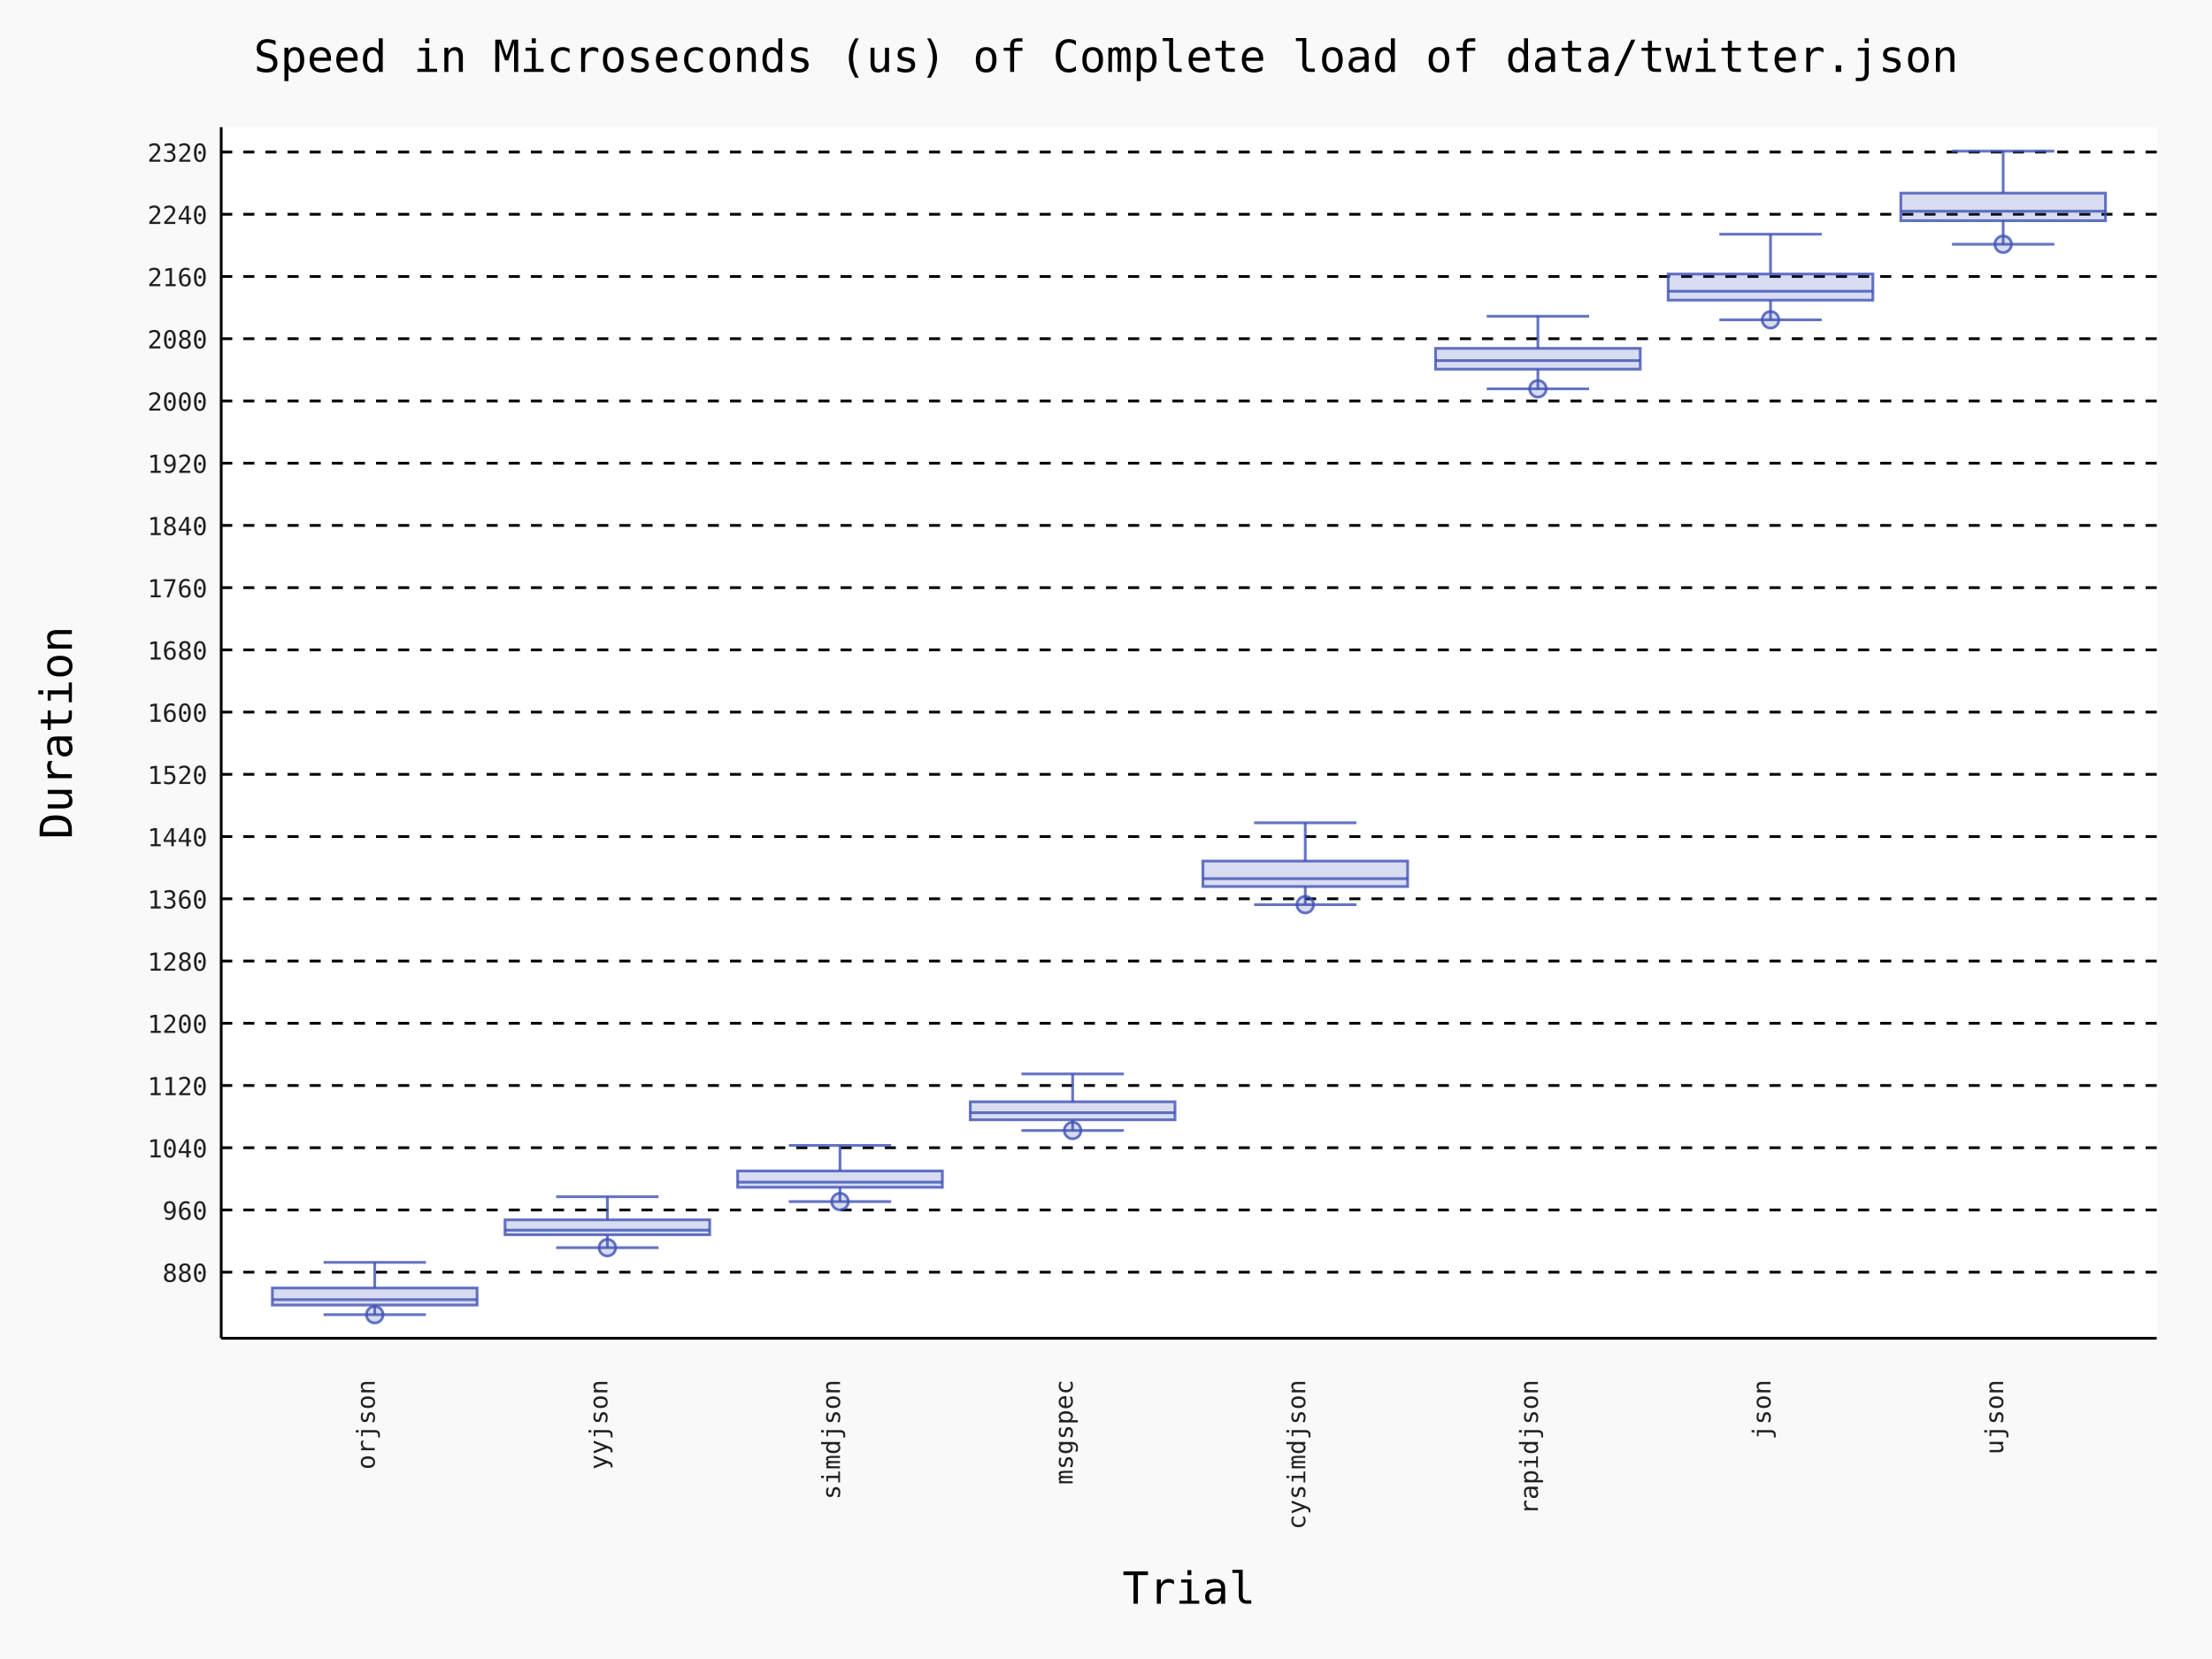
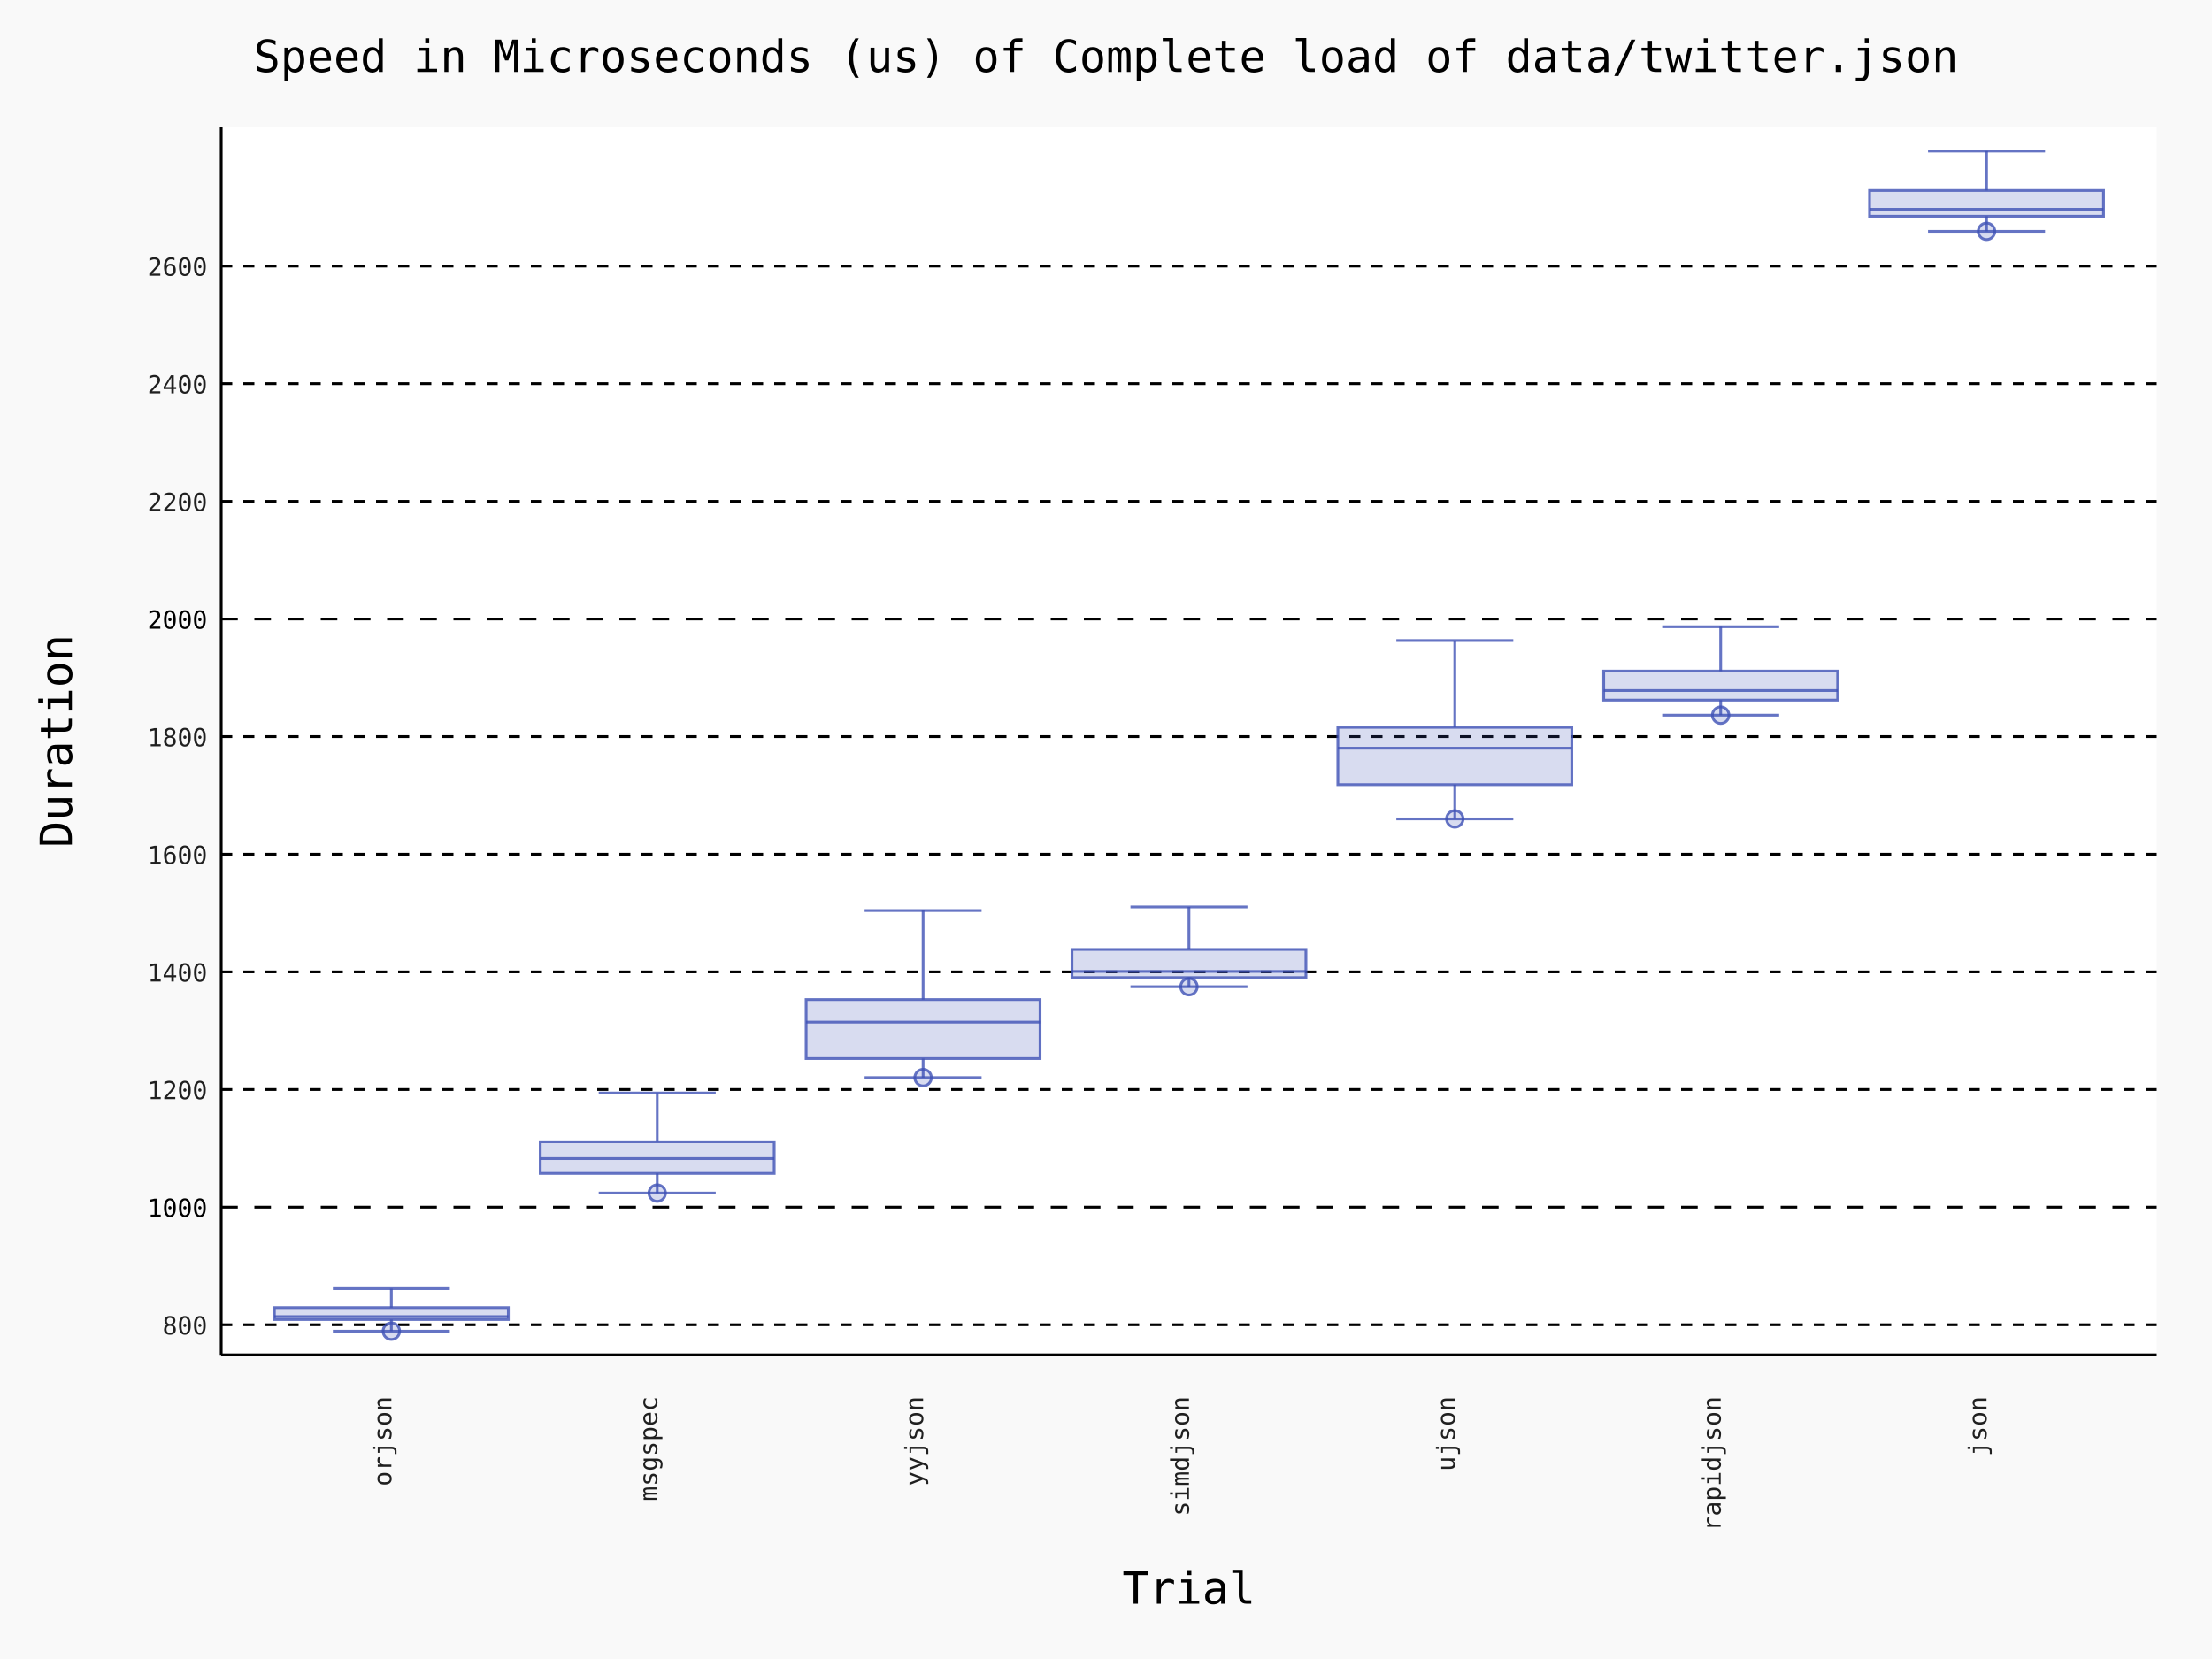
- <svg xmlns="http://www.w3.org/2000/svg" id="chart-d045115f-1fe8-4afd-b5bc-2ce6f8334506" class="pygal-chart" viewBox="0 0 800 600">
+ <svg xmlns="http://www.w3.org/2000/svg" id="chart-a53a237b-8fdd-4b90-a8ea-359e0f346b6c" class="pygal-chart" viewBox="0 0 800 600">
  <defs>
-     <style type="text/css">#chart-d045115f-1fe8-4afd-b5bc-2ce6f8334506{-webkit-user-select:none;-webkit-font-smoothing:antialiased;font-family:Consolas,"Deja Vu Sans Mono","Bitstream Vera Sans Mono","Courier New",monospace}#chart-d045115f-1fe8-4afd-b5bc-2ce6f8334506 .title{font-family:Consolas,"Deja Vu Sans Mono","Bitstream Vera Sans Mono","Courier New",monospace;font-size:16px}#chart-d045115f-1fe8-4afd-b5bc-2ce6f8334506 .legends .legend text{font-family:Consolas,"Deja Vu Sans Mono","Bitstream Vera Sans Mono","Courier New",monospace;font-size:14px}#chart-d045115f-1fe8-4afd-b5bc-2ce6f8334506 .axis text{font-family:Consolas,"Deja Vu Sans Mono","Bitstream Vera Sans Mono","Courier New",monospace;font-size:10px}#chart-d045115f-1fe8-4afd-b5bc-2ce6f8334506 .axis text.major{font-family:Consolas,"Deja Vu Sans Mono","Bitstream Vera Sans Mono","Courier New",monospace;font-size:10px}#chart-d045115f-1fe8-4afd-b5bc-2ce6f8334506 .text-overlay text.value{font-family:Consolas,"Deja Vu Sans Mono","Bitstream Vera Sans Mono","Courier New",monospace;font-size:16px}#chart-d045115f-1fe8-4afd-b5bc-2ce6f8334506 .text-overlay text.label{font-family:Consolas,"Deja Vu Sans Mono","Bitstream Vera Sans Mono","Courier New",monospace;font-size:10px}#chart-d045115f-1fe8-4afd-b5bc-2ce6f8334506 .tooltip{font-family:Consolas,"Deja Vu Sans Mono","Bitstream Vera Sans Mono","Courier New",monospace;font-size:14px}#chart-d045115f-1fe8-4afd-b5bc-2ce6f8334506 text.no_data{font-family:Consolas,"Deja Vu Sans Mono","Bitstream Vera Sans Mono","Courier New",monospace;font-size:64px}
- #chart-d045115f-1fe8-4afd-b5bc-2ce6f8334506{background-color:rgba(249,249,249,1)}#chart-d045115f-1fe8-4afd-b5bc-2ce6f8334506 path,#chart-d045115f-1fe8-4afd-b5bc-2ce6f8334506 line,#chart-d045115f-1fe8-4afd-b5bc-2ce6f8334506 rect,#chart-d045115f-1fe8-4afd-b5bc-2ce6f8334506 circle{-webkit-transition:150ms;-moz-transition:150ms;transition:150ms}#chart-d045115f-1fe8-4afd-b5bc-2ce6f8334506 .graph &gt; .background{fill:rgba(249,249,249,1)}#chart-d045115f-1fe8-4afd-b5bc-2ce6f8334506 .plot &gt; .background{fill:rgba(255,255,255,1)}#chart-d045115f-1fe8-4afd-b5bc-2ce6f8334506 .graph{fill:rgba(0,0,0,.87)}#chart-d045115f-1fe8-4afd-b5bc-2ce6f8334506 text.no_data{fill:rgba(0,0,0,1)}#chart-d045115f-1fe8-4afd-b5bc-2ce6f8334506 .title{fill:rgba(0,0,0,1)}#chart-d045115f-1fe8-4afd-b5bc-2ce6f8334506 .legends .legend text{fill:rgba(0,0,0,.87)}#chart-d045115f-1fe8-4afd-b5bc-2ce6f8334506 .legends .legend:hover text{fill:rgba(0,0,0,1)}#chart-d045115f-1fe8-4afd-b5bc-2ce6f8334506 .axis .line{stroke:rgba(0,0,0,1)}#chart-d045115f-1fe8-4afd-b5bc-2ce6f8334506 .axis .guide.line{stroke:rgba(0,0,0,.54)}#chart-d045115f-1fe8-4afd-b5bc-2ce6f8334506 .axis .major.line{stroke:rgba(0,0,0,.87)}#chart-d045115f-1fe8-4afd-b5bc-2ce6f8334506 .axis text.major{fill:rgba(0,0,0,1)}#chart-d045115f-1fe8-4afd-b5bc-2ce6f8334506 .axis.y .guides:hover .guide.line,#chart-d045115f-1fe8-4afd-b5bc-2ce6f8334506 .line-graph .axis.x .guides:hover .guide.line,#chart-d045115f-1fe8-4afd-b5bc-2ce6f8334506 .stackedline-graph .axis.x .guides:hover .guide.line,#chart-d045115f-1fe8-4afd-b5bc-2ce6f8334506 .xy-graph .axis.x .guides:hover .guide.line{stroke:rgba(0,0,0,1)}#chart-d045115f-1fe8-4afd-b5bc-2ce6f8334506 .axis .guides:hover text{fill:rgba(0,0,0,1)}#chart-d045115f-1fe8-4afd-b5bc-2ce6f8334506 .reactive{fill-opacity:.7;stroke-opacity:.8;stroke-width:1}#chart-d045115f-1fe8-4afd-b5bc-2ce6f8334506 .ci{stroke:rgba(0,0,0,.87)}#chart-d045115f-1fe8-4afd-b5bc-2ce6f8334506 .reactive.active,#chart-d045115f-1fe8-4afd-b5bc-2ce6f8334506 .active .reactive{fill-opacity:.8;stroke-opacity:.9;stroke-width:4}#chart-d045115f-1fe8-4afd-b5bc-2ce6f8334506 .ci .reactive.active{stroke-width:1.5}#chart-d045115f-1fe8-4afd-b5bc-2ce6f8334506 .series text{fill:rgba(0,0,0,1)}#chart-d045115f-1fe8-4afd-b5bc-2ce6f8334506 .tooltip rect{fill:rgba(255,255,255,1);stroke:rgba(0,0,0,1);-webkit-transition:opacity 150ms;-moz-transition:opacity 150ms;transition:opacity 150ms}#chart-d045115f-1fe8-4afd-b5bc-2ce6f8334506 .tooltip .label{fill:rgba(0,0,0,.87)}#chart-d045115f-1fe8-4afd-b5bc-2ce6f8334506 .tooltip .label{fill:rgba(0,0,0,.87)}#chart-d045115f-1fe8-4afd-b5bc-2ce6f8334506 .tooltip .legend{font-size:.8em;fill:rgba(0,0,0,.54)}#chart-d045115f-1fe8-4afd-b5bc-2ce6f8334506 .tooltip .x_label{font-size:.6em;fill:rgba(0,0,0,1)}#chart-d045115f-1fe8-4afd-b5bc-2ce6f8334506 .tooltip .xlink{font-size:.5em;text-decoration:underline}#chart-d045115f-1fe8-4afd-b5bc-2ce6f8334506 .tooltip .value{font-size:1.5em}#chart-d045115f-1fe8-4afd-b5bc-2ce6f8334506 .bound{font-size:.5em}#chart-d045115f-1fe8-4afd-b5bc-2ce6f8334506 .max-value{font-size:.75em;fill:rgba(0,0,0,.54)}#chart-d045115f-1fe8-4afd-b5bc-2ce6f8334506 .map-element{fill:rgba(255,255,255,1);stroke:rgba(0,0,0,.54) !important}#chart-d045115f-1fe8-4afd-b5bc-2ce6f8334506 .map-element .reactive{fill-opacity:inherit;stroke-opacity:inherit}#chart-d045115f-1fe8-4afd-b5bc-2ce6f8334506 .color-0,#chart-d045115f-1fe8-4afd-b5bc-2ce6f8334506 .color-0 a:visited{stroke:#3F51B5;fill:#3F51B5}#chart-d045115f-1fe8-4afd-b5bc-2ce6f8334506 .color-1,#chart-d045115f-1fe8-4afd-b5bc-2ce6f8334506 .color-1 a:visited{stroke:#3F51B5;fill:#3F51B5}#chart-d045115f-1fe8-4afd-b5bc-2ce6f8334506 .color-2,#chart-d045115f-1fe8-4afd-b5bc-2ce6f8334506 .color-2 a:visited{stroke:#3F51B5;fill:#3F51B5}#chart-d045115f-1fe8-4afd-b5bc-2ce6f8334506 .color-3,#chart-d045115f-1fe8-4afd-b5bc-2ce6f8334506 .color-3 a:visited{stroke:#3F51B5;fill:#3F51B5}#chart-d045115f-1fe8-4afd-b5bc-2ce6f8334506 .color-4,#chart-d045115f-1fe8-4afd-b5bc-2ce6f8334506 .color-4 a:visited{stroke:#3F51B5;fill:#3F51B5}#chart-d045115f-1fe8-4afd-b5bc-2ce6f8334506 .color-5,#chart-d045115f-1fe8-4afd-b5bc-2ce6f8334506 .color-5 a:visited{stroke:#3F51B5;fill:#3F51B5}#chart-d045115f-1fe8-4afd-b5bc-2ce6f8334506 .color-6,#chart-d045115f-1fe8-4afd-b5bc-2ce6f8334506 .color-6 a:visited{stroke:#3F51B5;fill:#3F51B5}#chart-d045115f-1fe8-4afd-b5bc-2ce6f8334506 .color-7,#chart-d045115f-1fe8-4afd-b5bc-2ce6f8334506 .color-7 a:visited{stroke:#3F51B5;fill:#3F51B5}#chart-d045115f-1fe8-4afd-b5bc-2ce6f8334506 .text-overlay .color-0 text{fill:black}#chart-d045115f-1fe8-4afd-b5bc-2ce6f8334506 .text-overlay .color-1 text{fill:black}#chart-d045115f-1fe8-4afd-b5bc-2ce6f8334506 .text-overlay .color-2 text{fill:black}#chart-d045115f-1fe8-4afd-b5bc-2ce6f8334506 .text-overlay .color-3 text{fill:black}#chart-d045115f-1fe8-4afd-b5bc-2ce6f8334506 .text-overlay .color-4 text{fill:black}#chart-d045115f-1fe8-4afd-b5bc-2ce6f8334506 .text-overlay .color-5 text{fill:black}#chart-d045115f-1fe8-4afd-b5bc-2ce6f8334506 .text-overlay .color-6 text{fill:black}#chart-d045115f-1fe8-4afd-b5bc-2ce6f8334506 .text-overlay .color-7 text{fill:black}
- #chart-d045115f-1fe8-4afd-b5bc-2ce6f8334506 text.no_data{text-anchor:middle}#chart-d045115f-1fe8-4afd-b5bc-2ce6f8334506 .guide.line{fill:none}#chart-d045115f-1fe8-4afd-b5bc-2ce6f8334506 .centered{text-anchor:middle}#chart-d045115f-1fe8-4afd-b5bc-2ce6f8334506 .title{text-anchor:middle}#chart-d045115f-1fe8-4afd-b5bc-2ce6f8334506 .legends .legend text{fill-opacity:1}#chart-d045115f-1fe8-4afd-b5bc-2ce6f8334506 .axis.x text{text-anchor:middle}#chart-d045115f-1fe8-4afd-b5bc-2ce6f8334506 .axis.x:not(.web) text[transform]{text-anchor:start}#chart-d045115f-1fe8-4afd-b5bc-2ce6f8334506 .axis.x:not(.web) text[transform].backwards{text-anchor:end}#chart-d045115f-1fe8-4afd-b5bc-2ce6f8334506 .axis.y text{text-anchor:end}#chart-d045115f-1fe8-4afd-b5bc-2ce6f8334506 .axis.y text[transform].backwards{text-anchor:start}#chart-d045115f-1fe8-4afd-b5bc-2ce6f8334506 .axis.y2 text{text-anchor:start}#chart-d045115f-1fe8-4afd-b5bc-2ce6f8334506 .axis.y2 text[transform].backwards{text-anchor:end}#chart-d045115f-1fe8-4afd-b5bc-2ce6f8334506 .axis .guide.line{stroke-dasharray:4,4;stroke:black}#chart-d045115f-1fe8-4afd-b5bc-2ce6f8334506 .axis .major.guide.line{stroke-dasharray:6,6;stroke:black}#chart-d045115f-1fe8-4afd-b5bc-2ce6f8334506 .horizontal .axis.y .guide.line,#chart-d045115f-1fe8-4afd-b5bc-2ce6f8334506 .horizontal .axis.y2 .guide.line,#chart-d045115f-1fe8-4afd-b5bc-2ce6f8334506 .vertical .axis.x .guide.line{opacity:0}#chart-d045115f-1fe8-4afd-b5bc-2ce6f8334506 .horizontal .axis.always_show .guide.line,#chart-d045115f-1fe8-4afd-b5bc-2ce6f8334506 .vertical .axis.always_show .guide.line{opacity:1 !important}#chart-d045115f-1fe8-4afd-b5bc-2ce6f8334506 .axis.y .guides:hover .guide.line,#chart-d045115f-1fe8-4afd-b5bc-2ce6f8334506 .axis.y2 .guides:hover .guide.line,#chart-d045115f-1fe8-4afd-b5bc-2ce6f8334506 .axis.x .guides:hover .guide.line{opacity:1}#chart-d045115f-1fe8-4afd-b5bc-2ce6f8334506 .axis .guides:hover text{opacity:1}#chart-d045115f-1fe8-4afd-b5bc-2ce6f8334506 .nofill{fill:none}#chart-d045115f-1fe8-4afd-b5bc-2ce6f8334506 .subtle-fill{fill-opacity:.2}#chart-d045115f-1fe8-4afd-b5bc-2ce6f8334506 .dot{stroke-width:1px;fill-opacity:1;stroke-opacity:1}#chart-d045115f-1fe8-4afd-b5bc-2ce6f8334506 .dot.active{stroke-width:5px}#chart-d045115f-1fe8-4afd-b5bc-2ce6f8334506 .dot.negative{fill:transparent}#chart-d045115f-1fe8-4afd-b5bc-2ce6f8334506 text,#chart-d045115f-1fe8-4afd-b5bc-2ce6f8334506 tspan{stroke:none !important}#chart-d045115f-1fe8-4afd-b5bc-2ce6f8334506 .series text.active{opacity:1}#chart-d045115f-1fe8-4afd-b5bc-2ce6f8334506 .tooltip rect{fill-opacity:.95;stroke-width:.5}#chart-d045115f-1fe8-4afd-b5bc-2ce6f8334506 .tooltip text{fill-opacity:1}#chart-d045115f-1fe8-4afd-b5bc-2ce6f8334506 .showable{visibility:hidden}#chart-d045115f-1fe8-4afd-b5bc-2ce6f8334506 .showable.shown{visibility:visible}#chart-d045115f-1fe8-4afd-b5bc-2ce6f8334506 .gauge-background{fill:rgba(229,229,229,1);stroke:none}#chart-d045115f-1fe8-4afd-b5bc-2ce6f8334506 .bg-lines{stroke:rgba(249,249,249,1);stroke-width:2px}
+     <style type="text/css">#chart-a53a237b-8fdd-4b90-a8ea-359e0f346b6c{-webkit-user-select:none;-webkit-font-smoothing:antialiased;font-family:Consolas,"Deja Vu Sans Mono","Bitstream Vera Sans Mono","Courier New",monospace}#chart-a53a237b-8fdd-4b90-a8ea-359e0f346b6c .title{font-family:Consolas,"Deja Vu Sans Mono","Bitstream Vera Sans Mono","Courier New",monospace;font-size:16px}#chart-a53a237b-8fdd-4b90-a8ea-359e0f346b6c .legends .legend text{font-family:Consolas,"Deja Vu Sans Mono","Bitstream Vera Sans Mono","Courier New",monospace;font-size:14px}#chart-a53a237b-8fdd-4b90-a8ea-359e0f346b6c .axis text{font-family:Consolas,"Deja Vu Sans Mono","Bitstream Vera Sans Mono","Courier New",monospace;font-size:10px}#chart-a53a237b-8fdd-4b90-a8ea-359e0f346b6c .axis text.major{font-family:Consolas,"Deja Vu Sans Mono","Bitstream Vera Sans Mono","Courier New",monospace;font-size:10px}#chart-a53a237b-8fdd-4b90-a8ea-359e0f346b6c .text-overlay text.value{font-family:Consolas,"Deja Vu Sans Mono","Bitstream Vera Sans Mono","Courier New",monospace;font-size:16px}#chart-a53a237b-8fdd-4b90-a8ea-359e0f346b6c .text-overlay text.label{font-family:Consolas,"Deja Vu Sans Mono","Bitstream Vera Sans Mono","Courier New",monospace;font-size:10px}#chart-a53a237b-8fdd-4b90-a8ea-359e0f346b6c .tooltip{font-family:Consolas,"Deja Vu Sans Mono","Bitstream Vera Sans Mono","Courier New",monospace;font-size:14px}#chart-a53a237b-8fdd-4b90-a8ea-359e0f346b6c text.no_data{font-family:Consolas,"Deja Vu Sans Mono","Bitstream Vera Sans Mono","Courier New",monospace;font-size:64px}
+ #chart-a53a237b-8fdd-4b90-a8ea-359e0f346b6c{background-color:rgba(249,249,249,1)}#chart-a53a237b-8fdd-4b90-a8ea-359e0f346b6c path,#chart-a53a237b-8fdd-4b90-a8ea-359e0f346b6c line,#chart-a53a237b-8fdd-4b90-a8ea-359e0f346b6c rect,#chart-a53a237b-8fdd-4b90-a8ea-359e0f346b6c circle{-webkit-transition:150ms;-moz-transition:150ms;transition:150ms}#chart-a53a237b-8fdd-4b90-a8ea-359e0f346b6c .graph &gt; .background{fill:rgba(249,249,249,1)}#chart-a53a237b-8fdd-4b90-a8ea-359e0f346b6c .plot &gt; .background{fill:rgba(255,255,255,1)}#chart-a53a237b-8fdd-4b90-a8ea-359e0f346b6c .graph{fill:rgba(0,0,0,.87)}#chart-a53a237b-8fdd-4b90-a8ea-359e0f346b6c text.no_data{fill:rgba(0,0,0,1)}#chart-a53a237b-8fdd-4b90-a8ea-359e0f346b6c .title{fill:rgba(0,0,0,1)}#chart-a53a237b-8fdd-4b90-a8ea-359e0f346b6c .legends .legend text{fill:rgba(0,0,0,.87)}#chart-a53a237b-8fdd-4b90-a8ea-359e0f346b6c .legends .legend:hover text{fill:rgba(0,0,0,1)}#chart-a53a237b-8fdd-4b90-a8ea-359e0f346b6c .axis .line{stroke:rgba(0,0,0,1)}#chart-a53a237b-8fdd-4b90-a8ea-359e0f346b6c .axis .guide.line{stroke:rgba(0,0,0,.54)}#chart-a53a237b-8fdd-4b90-a8ea-359e0f346b6c .axis .major.line{stroke:rgba(0,0,0,.87)}#chart-a53a237b-8fdd-4b90-a8ea-359e0f346b6c .axis text.major{fill:rgba(0,0,0,1)}#chart-a53a237b-8fdd-4b90-a8ea-359e0f346b6c .axis.y .guides:hover .guide.line,#chart-a53a237b-8fdd-4b90-a8ea-359e0f346b6c .line-graph .axis.x .guides:hover .guide.line,#chart-a53a237b-8fdd-4b90-a8ea-359e0f346b6c .stackedline-graph .axis.x .guides:hover .guide.line,#chart-a53a237b-8fdd-4b90-a8ea-359e0f346b6c .xy-graph .axis.x .guides:hover .guide.line{stroke:rgba(0,0,0,1)}#chart-a53a237b-8fdd-4b90-a8ea-359e0f346b6c .axis .guides:hover text{fill:rgba(0,0,0,1)}#chart-a53a237b-8fdd-4b90-a8ea-359e0f346b6c .reactive{fill-opacity:.7;stroke-opacity:.8;stroke-width:1}#chart-a53a237b-8fdd-4b90-a8ea-359e0f346b6c .ci{stroke:rgba(0,0,0,.87)}#chart-a53a237b-8fdd-4b90-a8ea-359e0f346b6c .reactive.active,#chart-a53a237b-8fdd-4b90-a8ea-359e0f346b6c .active .reactive{fill-opacity:.8;stroke-opacity:.9;stroke-width:4}#chart-a53a237b-8fdd-4b90-a8ea-359e0f346b6c .ci .reactive.active{stroke-width:1.5}#chart-a53a237b-8fdd-4b90-a8ea-359e0f346b6c .series text{fill:rgba(0,0,0,1)}#chart-a53a237b-8fdd-4b90-a8ea-359e0f346b6c .tooltip rect{fill:rgba(255,255,255,1);stroke:rgba(0,0,0,1);-webkit-transition:opacity 150ms;-moz-transition:opacity 150ms;transition:opacity 150ms}#chart-a53a237b-8fdd-4b90-a8ea-359e0f346b6c .tooltip .label{fill:rgba(0,0,0,.87)}#chart-a53a237b-8fdd-4b90-a8ea-359e0f346b6c .tooltip .label{fill:rgba(0,0,0,.87)}#chart-a53a237b-8fdd-4b90-a8ea-359e0f346b6c .tooltip .legend{font-size:.8em;fill:rgba(0,0,0,.54)}#chart-a53a237b-8fdd-4b90-a8ea-359e0f346b6c .tooltip .x_label{font-size:.6em;fill:rgba(0,0,0,1)}#chart-a53a237b-8fdd-4b90-a8ea-359e0f346b6c .tooltip .xlink{font-size:.5em;text-decoration:underline}#chart-a53a237b-8fdd-4b90-a8ea-359e0f346b6c .tooltip .value{font-size:1.5em}#chart-a53a237b-8fdd-4b90-a8ea-359e0f346b6c .bound{font-size:.5em}#chart-a53a237b-8fdd-4b90-a8ea-359e0f346b6c .max-value{font-size:.75em;fill:rgba(0,0,0,.54)}#chart-a53a237b-8fdd-4b90-a8ea-359e0f346b6c .map-element{fill:rgba(255,255,255,1);stroke:rgba(0,0,0,.54) !important}#chart-a53a237b-8fdd-4b90-a8ea-359e0f346b6c .map-element .reactive{fill-opacity:inherit;stroke-opacity:inherit}#chart-a53a237b-8fdd-4b90-a8ea-359e0f346b6c .color-0,#chart-a53a237b-8fdd-4b90-a8ea-359e0f346b6c .color-0 a:visited{stroke:#3F51B5;fill:#3F51B5}#chart-a53a237b-8fdd-4b90-a8ea-359e0f346b6c .color-1,#chart-a53a237b-8fdd-4b90-a8ea-359e0f346b6c .color-1 a:visited{stroke:#3F51B5;fill:#3F51B5}#chart-a53a237b-8fdd-4b90-a8ea-359e0f346b6c .color-2,#chart-a53a237b-8fdd-4b90-a8ea-359e0f346b6c .color-2 a:visited{stroke:#3F51B5;fill:#3F51B5}#chart-a53a237b-8fdd-4b90-a8ea-359e0f346b6c .color-3,#chart-a53a237b-8fdd-4b90-a8ea-359e0f346b6c .color-3 a:visited{stroke:#3F51B5;fill:#3F51B5}#chart-a53a237b-8fdd-4b90-a8ea-359e0f346b6c .color-4,#chart-a53a237b-8fdd-4b90-a8ea-359e0f346b6c .color-4 a:visited{stroke:#3F51B5;fill:#3F51B5}#chart-a53a237b-8fdd-4b90-a8ea-359e0f346b6c .color-5,#chart-a53a237b-8fdd-4b90-a8ea-359e0f346b6c .color-5 a:visited{stroke:#3F51B5;fill:#3F51B5}#chart-a53a237b-8fdd-4b90-a8ea-359e0f346b6c .color-6,#chart-a53a237b-8fdd-4b90-a8ea-359e0f346b6c .color-6 a:visited{stroke:#3F51B5;fill:#3F51B5}#chart-a53a237b-8fdd-4b90-a8ea-359e0f346b6c .text-overlay .color-0 text{fill:black}#chart-a53a237b-8fdd-4b90-a8ea-359e0f346b6c .text-overlay .color-1 text{fill:black}#chart-a53a237b-8fdd-4b90-a8ea-359e0f346b6c .text-overlay .color-2 text{fill:black}#chart-a53a237b-8fdd-4b90-a8ea-359e0f346b6c .text-overlay .color-3 text{fill:black}#chart-a53a237b-8fdd-4b90-a8ea-359e0f346b6c .text-overlay .color-4 text{fill:black}#chart-a53a237b-8fdd-4b90-a8ea-359e0f346b6c .text-overlay .color-5 text{fill:black}#chart-a53a237b-8fdd-4b90-a8ea-359e0f346b6c .text-overlay .color-6 text{fill:black}
+ #chart-a53a237b-8fdd-4b90-a8ea-359e0f346b6c text.no_data{text-anchor:middle}#chart-a53a237b-8fdd-4b90-a8ea-359e0f346b6c .guide.line{fill:none}#chart-a53a237b-8fdd-4b90-a8ea-359e0f346b6c .centered{text-anchor:middle}#chart-a53a237b-8fdd-4b90-a8ea-359e0f346b6c .title{text-anchor:middle}#chart-a53a237b-8fdd-4b90-a8ea-359e0f346b6c .legends .legend text{fill-opacity:1}#chart-a53a237b-8fdd-4b90-a8ea-359e0f346b6c .axis.x text{text-anchor:middle}#chart-a53a237b-8fdd-4b90-a8ea-359e0f346b6c .axis.x:not(.web) text[transform]{text-anchor:start}#chart-a53a237b-8fdd-4b90-a8ea-359e0f346b6c .axis.x:not(.web) text[transform].backwards{text-anchor:end}#chart-a53a237b-8fdd-4b90-a8ea-359e0f346b6c .axis.y text{text-anchor:end}#chart-a53a237b-8fdd-4b90-a8ea-359e0f346b6c .axis.y text[transform].backwards{text-anchor:start}#chart-a53a237b-8fdd-4b90-a8ea-359e0f346b6c .axis.y2 text{text-anchor:start}#chart-a53a237b-8fdd-4b90-a8ea-359e0f346b6c .axis.y2 text[transform].backwards{text-anchor:end}#chart-a53a237b-8fdd-4b90-a8ea-359e0f346b6c .axis .guide.line{stroke-dasharray:4,4;stroke:black}#chart-a53a237b-8fdd-4b90-a8ea-359e0f346b6c .axis .major.guide.line{stroke-dasharray:6,6;stroke:black}#chart-a53a237b-8fdd-4b90-a8ea-359e0f346b6c .horizontal .axis.y .guide.line,#chart-a53a237b-8fdd-4b90-a8ea-359e0f346b6c .horizontal .axis.y2 .guide.line,#chart-a53a237b-8fdd-4b90-a8ea-359e0f346b6c .vertical .axis.x .guide.line{opacity:0}#chart-a53a237b-8fdd-4b90-a8ea-359e0f346b6c .horizontal .axis.always_show .guide.line,#chart-a53a237b-8fdd-4b90-a8ea-359e0f346b6c .vertical .axis.always_show .guide.line{opacity:1 !important}#chart-a53a237b-8fdd-4b90-a8ea-359e0f346b6c .axis.y .guides:hover .guide.line,#chart-a53a237b-8fdd-4b90-a8ea-359e0f346b6c .axis.y2 .guides:hover .guide.line,#chart-a53a237b-8fdd-4b90-a8ea-359e0f346b6c .axis.x .guides:hover .guide.line{opacity:1}#chart-a53a237b-8fdd-4b90-a8ea-359e0f346b6c .axis .guides:hover text{opacity:1}#chart-a53a237b-8fdd-4b90-a8ea-359e0f346b6c .nofill{fill:none}#chart-a53a237b-8fdd-4b90-a8ea-359e0f346b6c .subtle-fill{fill-opacity:.2}#chart-a53a237b-8fdd-4b90-a8ea-359e0f346b6c .dot{stroke-width:1px;fill-opacity:1;stroke-opacity:1}#chart-a53a237b-8fdd-4b90-a8ea-359e0f346b6c .dot.active{stroke-width:5px}#chart-a53a237b-8fdd-4b90-a8ea-359e0f346b6c .dot.negative{fill:transparent}#chart-a53a237b-8fdd-4b90-a8ea-359e0f346b6c text,#chart-a53a237b-8fdd-4b90-a8ea-359e0f346b6c tspan{stroke:none !important}#chart-a53a237b-8fdd-4b90-a8ea-359e0f346b6c .series text.active{opacity:1}#chart-a53a237b-8fdd-4b90-a8ea-359e0f346b6c .tooltip rect{fill-opacity:.95;stroke-width:.5}#chart-a53a237b-8fdd-4b90-a8ea-359e0f346b6c .tooltip text{fill-opacity:1}#chart-a53a237b-8fdd-4b90-a8ea-359e0f346b6c .showable{visibility:hidden}#chart-a53a237b-8fdd-4b90-a8ea-359e0f346b6c .showable.shown{visibility:visible}#chart-a53a237b-8fdd-4b90-a8ea-359e0f346b6c .gauge-background{fill:rgba(229,229,229,1);stroke:none}#chart-a53a237b-8fdd-4b90-a8ea-359e0f346b6c .bg-lines{stroke:rgba(249,249,249,1);stroke-width:2px}
.tooltip .value{font-size:1em !important}.axis text{font-size:9px !important}</style>
  </defs>
  <g class="graph custombox-graph vertical">
    <rect x="0" y="0" width="800" height="600" class="background" />
    <g transform="translate(80, 46)" class="plot">
-       <rect x="0" y="0" width="700.0" height="438.0" class="background" />
+       <rect x="0" y="0" width="700.0" height="444.0" class="background" />
      <g class="axis y always_show">
-         <path d="M0 438 h700" class="line" />
-         <g class="guides">
-           <path d="M0 414.104 h700" class="guide line" />
-           <text x="-5" y="417.604" class="">880</text>
-         </g>
-         <g class="guides">
-           <path d="M0 391.597 h700" class="guide line" />
-           <text x="-5" y="395.097" class="">960</text>
-         </g>
-         <g class="guides">
-           <path d="M0 369.091 h700" class="guide line" />
-           <text x="-5" y="372.591" class="">1040</text>
-         </g>
-         <g class="guides">
-           <path d="M0 346.584 h700" class="guide line" />
-           <text x="-5" y="350.084" class="">1120</text>
-         </g>
-         <g class="guides">
-           <path d="M0 324.077 h700" class="guide line" />
-           <text x="-5" y="327.577" class="">1200</text>
-         </g>
-         <g class="guides">
-           <path d="M0 301.571 h700" class="guide line" />
-           <text x="-5" y="305.071" class="">1280</text>
-         </g>
-         <g class="guides">
-           <path d="M0 279.064 h700" class="guide line" />
-           <text x="-5" y="282.564" class="">1360</text>
-         </g>
-         <g class="guides">
-           <path d="M0 256.558 h700" class="guide line" />
-           <text x="-5" y="260.058" class="">1440</text>
-         </g>
-         <g class="guides">
-           <path d="M0 234.051 h700" class="guide line" />
-           <text x="-5" y="237.551" class="">1520</text>
-         </g>
-         <g class="guides">
-           <path d="M0 211.545 h700" class="guide line" />
-           <text x="-5" y="215.045" class="">1600</text>
-         </g>
-         <g class="guides">
-           <path d="M0 189.038 h700" class="guide line" />
-           <text x="-5" y="192.538" class="">1680</text>
-         </g>
-         <g class="guides">
-           <path d="M0 166.532 h700" class="guide line" />
-           <text x="-5" y="170.032" class="">1760</text>
-         </g>
-         <g class="guides">
-           <path d="M0 144.025 h700" class="guide line" />
-           <text x="-5" y="147.525" class="">1840</text>
-         </g>
-         <g class="guides">
-           <path d="M0 121.518 h700" class="guide line" />
-           <text x="-5" y="125.018" class="">1920</text>
-         </g>
-         <g class="guides">
-           <path d="M0 99.012 h700" class="guide line" />
-           <text x="-5" y="102.512" class="">2000</text>
-         </g>
-         <g class="guides">
-           <path d="M0 76.505 h700" class="guide line" />
-           <text x="-5" y="80.005" class="">2080</text>
-         </g>
-         <g class="guides">
-           <path d="M0 53.999 h700" class="guide line" />
-           <text x="-5" y="57.499" class="">2160</text>
-         </g>
-         <g class="guides">
-           <path d="M0 31.492 h700" class="guide line" />
-           <text x="-5" y="34.992" class="">2240</text>
-         </g>
-         <g class="guides">
-           <path d="M0 8.986 h700" class="guide line" />
-           <text x="-5" y="12.486" class="">2320</text>
+         <path d="M0 444 h700" class="line" />
+         <g class="guides">
+           <path d="M0 433.122 h700" class="guide line" />
+           <text x="-5" y="436.622" class="">800</text>
+         </g>
+         <g class="guides">
+           <path d="M0 390.578 h700" class="major guide line" />
+           <text x="-5" y="394.078" class="major">1000</text>
+         </g>
+         <g class="guides">
+           <path d="M0 348.035 h700" class="guide line" />
+           <text x="-5" y="351.535" class="">1200</text>
+         </g>
+         <g class="guides">
+           <path d="M0 305.491 h700" class="guide line" />
+           <text x="-5" y="308.991" class="">1400</text>
+         </g>
+         <g class="guides">
+           <path d="M0 262.948 h700" class="guide line" />
+           <text x="-5" y="266.448" class="">1600</text>
+         </g>
+         <g class="guides">
+           <path d="M0 220.405 h700" class="guide line" />
+           <text x="-5" y="223.905" class="">1800</text>
+         </g>
+         <g class="guides">
+           <path d="M0 177.861 h700" class="major guide line" />
+           <text x="-5" y="181.361" class="major">2000</text>
+         </g>
+         <g class="guides">
+           <path d="M0 135.318 h700" class="guide line" />
+           <text x="-5" y="138.818" class="">2200</text>
+         </g>
+         <g class="guides">
+           <path d="M0 92.774 h700" class="guide line" />
+           <text x="-5" y="96.274" class="">2400</text>
+         </g>
+         <g class="guides">
+           <path d="M0 50.231 h700" class="guide line" />
+           <text x="-5" y="53.731" class="">2600</text>
        </g>
      </g>
      <g class="axis x">
-         <path d="M0 0 v438" class="line" />
-         <g class="guides">
-           <path d="M55.529 0 v438" class="guide line" />
-           <text x="55.529" y="453.0" class="backwards" transform="rotate(270 55.52885 453)">orjson</text>
-         </g>
-         <g class="guides">
-           <path d="M139.663 0 v438" class="guide line" />
-           <text x="139.663" y="453.0" class="backwards" transform="rotate(270 139.6635 453)">yyjson</text>
-         </g>
-         <g class="guides">
-           <path d="M223.798 0 v438" class="guide line" />
-           <text x="223.798" y="453.0" class="backwards" transform="rotate(270 223.7981 453)">simdjson</text>
-         </g>
-         <g class="guides">
-           <path d="M307.933 0 v438" class="guide line" />
-           <text x="307.933" y="453.0" class="backwards" transform="rotate(270 307.9327 453)">msgspec</text>
-         </g>
-         <g class="guides">
-           <path d="M392.067 0 v438" class="guide line" />
-           <text x="392.067" y="453.0" class="backwards" transform="rotate(270 392.0673 453)">cysimdjson</text>
-         </g>
-         <g class="guides">
-           <path d="M476.202 0 v438" class="guide line" />
-           <text x="476.202" y="453.0" class="backwards" transform="rotate(270 476.2019 453)">rapidjson</text>
-         </g>
-         <g class="guides">
-           <path d="M560.337 0 v438" class="guide line" />
-           <text x="560.337" y="453.0" class="backwards" transform="rotate(270 560.3365 453)">json</text>
-         </g>
-         <g class="guides">
-           <path d="M644.471 0 v438" class="guide line" />
-           <text x="644.471" y="453.0" class="backwards" transform="rotate(270 644.4712 453)">ujson</text>
+         <path d="M0 0 v444" class="line" />
+         <g class="guides">
+           <path d="M61.538 0 v444" class="guide line" />
+           <text x="61.538" y="459.0" class="backwards" transform="rotate(270 61.53846 459)">orjson</text>
+         </g>
+         <g class="guides">
+           <path d="M157.692 0 v444" class="guide line" />
+           <text x="157.692" y="459.0" class="backwards" transform="rotate(270 157.6923 459)">msgspec</text>
+         </g>
+         <g class="guides">
+           <path d="M253.846 0 v444" class="guide line" />
+           <text x="253.846" y="459.0" class="backwards" transform="rotate(270 253.8462 459)">yyjson</text>
+         </g>
+         <g class="guides">
+           <path d="M350 0 v444" class="guide line" />
+           <text x="350.0" y="459.0" class="backwards" transform="rotate(270 350 459)">simdjson</text>
+         </g>
+         <g class="guides">
+           <path d="M446.154 0 v444" class="guide line" />
+           <text x="446.154" y="459.0" class="backwards" transform="rotate(270 446.1538 459)">ujson</text>
+         </g>
+         <g class="guides">
+           <path d="M542.308 0 v444" class="guide line" />
+           <text x="542.308" y="459.0" class="backwards" transform="rotate(270 542.3077 459)">rapidjson</text>
+         </g>
+         <g class="guides">
+           <path d="M638.462 0 v444" class="guide line" />
+           <text x="638.462" y="459.0" class="backwards" transform="rotate(270 638.4615 459)">json</text>
        </g>
      </g>
      <g class="series serie-0 color-0">
        <g class="boxes">
          <g class="box">
-             <path stroke-width="3" d="M37.019 429.469 L74.038 429.469" class="reactive tooltip-trigger" />
-             <path stroke-width="3" d="M18.51 424.037 L92.548 424.037" class="reactive tooltip-trigger" />
-             <path stroke-width="3" d="M37.019 410.552 L74.038 410.552" class="reactive tooltip-trigger" />
-             <path stroke-width="2" d="M55.529 429.469 L55.529 425.997" class="reactive tooltip-trigger" />
-             <path stroke-width="2" d="M55.529 410.552 L55.529 419.826" class="reactive tooltip-trigger" />
-             <rect x="18.51" y="419.826" height="6.171" width="74.038" class="subtle-fill reactive tooltip-trigger" />
-             <circle cx="55.529" cy="429.469" r="3" class="subtle-fill reactive tooltip-trigger" />
-             <circle cx="55.529" cy="-1954.629" r="3" class="subtle-fill reactive tooltip-trigger" />
+             <path stroke-width="3" d="M40.385 435.436 L82.692 435.436" class="reactive tooltip-trigger" />
+             <path stroke-width="3" d="M19.231 430.175 L103.846 430.175" class="reactive tooltip-trigger" />
+             <path stroke-width="3" d="M40.385 420.054 L82.692 420.054" class="reactive tooltip-trigger" />
+             <path stroke-width="2" d="M61.538 435.436 L61.538 431.23" class="reactive tooltip-trigger" />
+             <path stroke-width="2" d="M61.538 420.054 L61.538 426.899" class="reactive tooltip-trigger" />
+             <rect x="19.231" y="426.899" height="4.33" width="84.615" class="subtle-fill reactive tooltip-trigger" />
+             <circle cx="61.538" cy="435.436" r="3" class="subtle-fill reactive tooltip-trigger" />
+             <circle cx="61.538" cy="-2238.128" r="3" class="subtle-fill reactive tooltip-trigger" />
          </g>
        </g>
      </g>
      <g class="series serie-1 color-1">
        <g class="boxes">
          <g class="box">
-             <path stroke-width="3" d="M121.154 405.237 L158.173 405.237" class="reactive tooltip-trigger" />
-             <path stroke-width="3" d="M102.644 398.896 L176.683 398.896" class="reactive tooltip-trigger" />
-             <path stroke-width="3" d="M121.154 386.81 L158.173 386.81" class="reactive tooltip-trigger" />
-             <path stroke-width="2" d="M139.663 405.237 L139.663 400.566" class="reactive tooltip-trigger" />
-             <path stroke-width="2" d="M139.663 386.81 L139.663 395.163" class="reactive tooltip-trigger" />
-             <rect x="102.644" y="395.163" height="5.403" width="74.038" class="subtle-fill reactive tooltip-trigger" />
-             <circle cx="139.663" cy="405.237" r="3" class="subtle-fill reactive tooltip-trigger" />
-             <circle cx="139.663" cy="-3112.998" r="3" class="subtle-fill reactive tooltip-trigger" />
+             <path stroke-width="3" d="M136.538 385.493 L178.846 385.493" class="reactive tooltip-trigger" />
+             <path stroke-width="3" d="M115.385 373.024 L200 373.024" class="reactive tooltip-trigger" />
+             <path stroke-width="3" d="M136.538 349.308 L178.846 349.308" class="reactive tooltip-trigger" />
+             <path stroke-width="2" d="M157.692 385.493 L157.692 378.394" class="reactive tooltip-trigger" />
+             <path stroke-width="2" d="M157.692 349.308 L157.692 366.933" class="reactive tooltip-trigger" />
+             <rect x="115.385" y="366.933" height="11.462" width="84.615" class="subtle-fill reactive tooltip-trigger" />
+             <circle cx="157.692" cy="385.493" r="3" class="subtle-fill reactive tooltip-trigger" />
+             <circle cx="157.692" cy="-2000.675" r="3" class="subtle-fill reactive tooltip-trigger" />
          </g>
        </g>
      </g>
      <g class="series serie-2 color-2">
        <g class="boxes">
          <g class="box">
-             <path stroke-width="3" d="M205.288 388.571 L242.308 388.571" class="reactive tooltip-trigger" />
-             <path stroke-width="3" d="M186.779 381.542 L260.817 381.542" class="reactive tooltip-trigger" />
-             <path stroke-width="3" d="M205.288 368.259 L242.308 368.259" class="reactive tooltip-trigger" />
-             <path stroke-width="2" d="M223.798 388.571 L223.798 383.397" class="reactive tooltip-trigger" />
-             <path stroke-width="2" d="M223.798 368.259 L223.798 377.487" class="reactive tooltip-trigger" />
-             <rect x="186.779" y="377.487" height="5.911" width="74.038" class="subtle-fill reactive tooltip-trigger" />
-             <circle cx="223.798" cy="388.571" r="3" class="subtle-fill reactive tooltip-trigger" />
-             <circle cx="223.798" cy="-2642.589" r="3" class="subtle-fill reactive tooltip-trigger" />
+             <path stroke-width="3" d="M232.692 343.737 L275 343.737" class="reactive tooltip-trigger" />
+             <path stroke-width="3" d="M211.538 323.652 L296.154 323.652" class="reactive tooltip-trigger" />
+             <path stroke-width="3" d="M232.692 283.307 L275 283.307" class="reactive tooltip-trigger" />
+             <path stroke-width="2" d="M253.846 343.737 L253.846 336.853" class="reactive tooltip-trigger" />
+             <path stroke-width="2" d="M253.846 283.307 L253.846 315.493" class="reactive tooltip-trigger" />
+             <rect x="211.538" y="315.493" height="21.36" width="84.615" class="subtle-fill reactive tooltip-trigger" />
+             <circle cx="253.846" cy="343.737" r="3" class="subtle-fill reactive tooltip-trigger" />
+             <circle cx="253.846" cy="-3236.584" r="3" class="subtle-fill reactive tooltip-trigger" />
          </g>
        </g>
      </g>
      <g class="series serie-3 color-3">
        <g class="boxes">
          <g class="box">
-             <path stroke-width="3" d="M289.423 362.86 L326.442 362.86" class="reactive tooltip-trigger" />
-             <path stroke-width="3" d="M270.913 356.42 L344.952 356.42" class="reactive tooltip-trigger" />
-             <path stroke-width="3" d="M289.423 342.407 L326.442 342.407" class="reactive tooltip-trigger" />
-             <path stroke-width="2" d="M307.933 362.86 L307.933 358.989" class="reactive tooltip-trigger" />
-             <path stroke-width="2" d="M307.933 342.407 L307.933 352.467" class="reactive tooltip-trigger" />
-             <rect x="270.913" y="352.467" height="6.522" width="74.038" class="subtle-fill reactive tooltip-trigger" />
-             <circle cx="307.933" cy="362.86" r="3" class="subtle-fill reactive tooltip-trigger" />
-             <circle cx="307.933" cy="-2182.38" r="3" class="subtle-fill reactive tooltip-trigger" />
+             <path stroke-width="3" d="M328.846 310.846 L371.154 310.846" class="reactive tooltip-trigger" />
+             <path stroke-width="3" d="M307.692 305.33 L392.308 305.33" class="reactive tooltip-trigger" />
+             <path stroke-width="3" d="M328.846 281.995 L371.154 281.995" class="reactive tooltip-trigger" />
+             <path stroke-width="2" d="M350 310.846 L350 307.566" class="reactive tooltip-trigger" />
+             <path stroke-width="2" d="M350 281.995 L350 297.36" class="reactive tooltip-trigger" />
+             <rect x="307.692" y="297.36" height="10.206" width="84.615" class="subtle-fill reactive tooltip-trigger" />
+             <circle cx="350.0" cy="310.846" r="3" class="subtle-fill reactive tooltip-trigger" />
+             <circle cx="350.0" cy="-2779.094" r="3" class="subtle-fill reactive tooltip-trigger" />
          </g>
        </g>
      </g>
      <g class="series serie-4 color-4">
        <g class="boxes">
          <g class="box">
-             <path stroke-width="3" d="M373.558 281.186 L410.577 281.186" class="reactive tooltip-trigger" />
-             <path stroke-width="3" d="M355.048 271.775 L429.087 271.775" class="reactive tooltip-trigger" />
-             <path stroke-width="3" d="M373.558 251.573 L410.577 251.573" class="reactive tooltip-trigger" />
-             <path stroke-width="2" d="M392.067 281.186 L392.067 274.627" class="reactive tooltip-trigger" />
-             <path stroke-width="2" d="M392.067 251.573 L392.067 265.414" class="reactive tooltip-trigger" />
-             <rect x="355.048" y="265.414" height="9.212" width="74.038" class="subtle-fill reactive tooltip-trigger" />
-             <circle cx="392.067" cy="281.186" r="3" class="subtle-fill reactive tooltip-trigger" />
-             <circle cx="392.067" cy="-1325.184" r="3" class="subtle-fill reactive tooltip-trigger" />
+             <path stroke-width="3" d="M425 250.17 L467.308 250.17" class="reactive tooltip-trigger" />
+             <path stroke-width="3" d="M403.846 224.596 L488.462 224.596" class="reactive tooltip-trigger" />
+             <path stroke-width="3" d="M425 185.658 L467.308 185.658" class="reactive tooltip-trigger" />
+             <path stroke-width="2" d="M446.154 250.17 L446.154 237.788" class="reactive tooltip-trigger" />
+             <path stroke-width="2" d="M446.154 185.658 L446.154 217.044" class="reactive tooltip-trigger" />
+             <rect x="403.846" y="217.044" height="20.744" width="84.615" class="subtle-fill reactive tooltip-trigger" />
+             <circle cx="446.154" cy="250.17" r="3" class="subtle-fill reactive tooltip-trigger" />
+             <circle cx="446.154" cy="-2433.743" r="3" class="subtle-fill reactive tooltip-trigger" />
          </g>
        </g>
      </g>
      <g class="series serie-5 color-5">
        <g class="boxes">
          <g class="box">
-             <path stroke-width="3" d="M457.692 94.617 L494.712 94.617" class="reactive tooltip-trigger" />
-             <path stroke-width="3" d="M439.183 84.407 L513.221 84.407" class="reactive tooltip-trigger" />
-             <path stroke-width="3" d="M457.692 68.374 L494.712 68.374" class="reactive tooltip-trigger" />
-             <path stroke-width="2" d="M476.202 94.617 L476.202 87.517" class="reactive tooltip-trigger" />
-             <path stroke-width="2" d="M476.202 68.374 L476.202 79.979" class="reactive tooltip-trigger" />
-             <rect x="439.183" y="79.979" height="7.538" width="74.038" class="subtle-fill reactive tooltip-trigger" />
-             <circle cx="476.202" cy="94.617" r="3" class="subtle-fill reactive tooltip-trigger" />
-             <circle cx="476.202" cy="-2728.497" r="3" class="subtle-fill reactive tooltip-trigger" />
+             <path stroke-width="3" d="M521.154 212.661 L563.462 212.661" class="reactive tooltip-trigger" />
+             <path stroke-width="3" d="M500 203.737 L584.615 203.737" class="reactive tooltip-trigger" />
+             <path stroke-width="3" d="M521.154 180.663 L563.462 180.663" class="reactive tooltip-trigger" />
+             <path stroke-width="2" d="M542.308 212.661 L542.308 207.217" class="reactive tooltip-trigger" />
+             <path stroke-width="2" d="M542.308 180.663 L542.308 196.699" class="reactive tooltip-trigger" />
+             <rect x="500" y="196.699" height="10.517" width="84.615" class="subtle-fill reactive tooltip-trigger" />
+             <circle cx="542.308" cy="212.661" r="3" class="subtle-fill reactive tooltip-trigger" />
+             <circle cx="542.308" cy="-2306.262" r="3" class="subtle-fill reactive tooltip-trigger" />
          </g>
        </g>
      </g>
      <g class="series serie-6 color-6">
        <g class="boxes">
          <g class="box">
-             <path stroke-width="3" d="M541.827 69.663 L578.846 69.663" class="reactive tooltip-trigger" />
-             <path stroke-width="3" d="M523.317 59.335 L597.356 59.335" class="reactive tooltip-trigger" />
-             <path stroke-width="3" d="M541.827 38.705 L578.846 38.705" class="reactive tooltip-trigger" />
-             <path stroke-width="2" d="M560.337 69.663 L560.337 62.561" class="reactive tooltip-trigger" />
-             <path stroke-width="2" d="M560.337 38.705 L560.337 53.1" class="reactive tooltip-trigger" />
-             <rect x="523.317" y="53.1" height="9.461" width="74.038" class="subtle-fill reactive tooltip-trigger" />
-             <circle cx="560.337" cy="69.663" r="3" class="subtle-fill reactive tooltip-trigger" />
-             <circle cx="560.337" cy="-2074.745" r="3" class="subtle-fill reactive tooltip-trigger" />
-           </g>
-         </g>
-       </g>
-       <g class="series serie-7 color-7">
-         <g class="boxes">
-           <g class="box">
-             <path stroke-width="3" d="M625.962 42.337 L662.981 42.337" class="reactive tooltip-trigger" />
-             <path stroke-width="3" d="M607.452 30.397 L681.49 30.397" class="reactive tooltip-trigger" />
-             <path stroke-width="3" d="M625.962 8.669 L662.981 8.669" class="reactive tooltip-trigger" />
-             <path stroke-width="2" d="M644.471 42.337 L644.471 33.822" class="reactive tooltip-trigger" />
-             <path stroke-width="2" d="M644.471 8.669 L644.471 23.839" class="reactive tooltip-trigger" />
-             <rect x="607.452" y="23.839" height="9.983" width="74.038" class="subtle-fill reactive tooltip-trigger" />
-             <circle cx="644.471" cy="42.337" r="3" class="subtle-fill reactive tooltip-trigger" />
-             <circle cx="644.471" cy="-3403.31" r="3" class="subtle-fill reactive tooltip-trigger" />
+             <path stroke-width="3" d="M617.308 37.678 L659.615 37.678" class="reactive tooltip-trigger" />
+             <path stroke-width="3" d="M596.154 29.705 L680.769 29.705" class="reactive tooltip-trigger" />
+             <path stroke-width="3" d="M617.308 8.652 L659.615 8.652" class="reactive tooltip-trigger" />
+             <path stroke-width="2" d="M638.462 37.678 L638.462 32.219" class="reactive tooltip-trigger" />
+             <path stroke-width="2" d="M638.462 8.652 L638.462 22.906" class="reactive tooltip-trigger" />
+             <rect x="596.154" y="22.906" height="9.313" width="84.615" class="subtle-fill reactive tooltip-trigger" />
+             <circle cx="638.462" cy="37.678" r="3" class="subtle-fill reactive tooltip-trigger" />
+             <circle cx="638.462" cy="-1655.209" r="3" class="subtle-fill reactive tooltip-trigger" />
          </g>
        </g>
      </g>
    </g>
    <g class="titles">
      <text x="400.0" y="26" class="title plot_title">Speed in Microseconds (us) of Complete load of data/twitter.json</text>
      <text x="430.0" y="580.0" class="title">Trial</text>
-       <text x="0" y="291.0" class="title" transform="rotate(-90 0 265)">Duration</text>
+       <text x="0" y="294.0" class="title" transform="rotate(-90 0 268)">Duration</text>
    </g>
    <g transform="translate(80, 46)" class="plot overlay">
      <g class="series serie-0 color-0" />
      <g class="series serie-1 color-1" />
      <g class="series serie-2 color-2" />
      <g class="series serie-3 color-3" />
      <g class="series serie-4 color-4" />
      <g class="series serie-5 color-5" />
      <g class="series serie-6 color-6" />
-       <g class="series serie-7 color-7" />
    </g>
    <g transform="translate(80, 46)" class="plot text-overlay">
      <g class="series serie-0 color-0" />
      <g class="series serie-1 color-1" />
      <g class="series serie-2 color-2" />
      <g class="series serie-3 color-3" />
      <g class="series serie-4 color-4" />
      <g class="series serie-5 color-5" />
      <g class="series serie-6 color-6" />
-       <g class="series serie-7 color-7" />
    </g>
    <g transform="translate(80, 46)" class="plot tooltip-overlay">
      <g transform="translate(0 0)" style="opacity: 0" class="tooltip">
        <rect rx="0" ry="0" width="0" height="0" class="tooltip-box" />
        <g class="text" />
      </g>
    </g>
  </g>
</svg>
